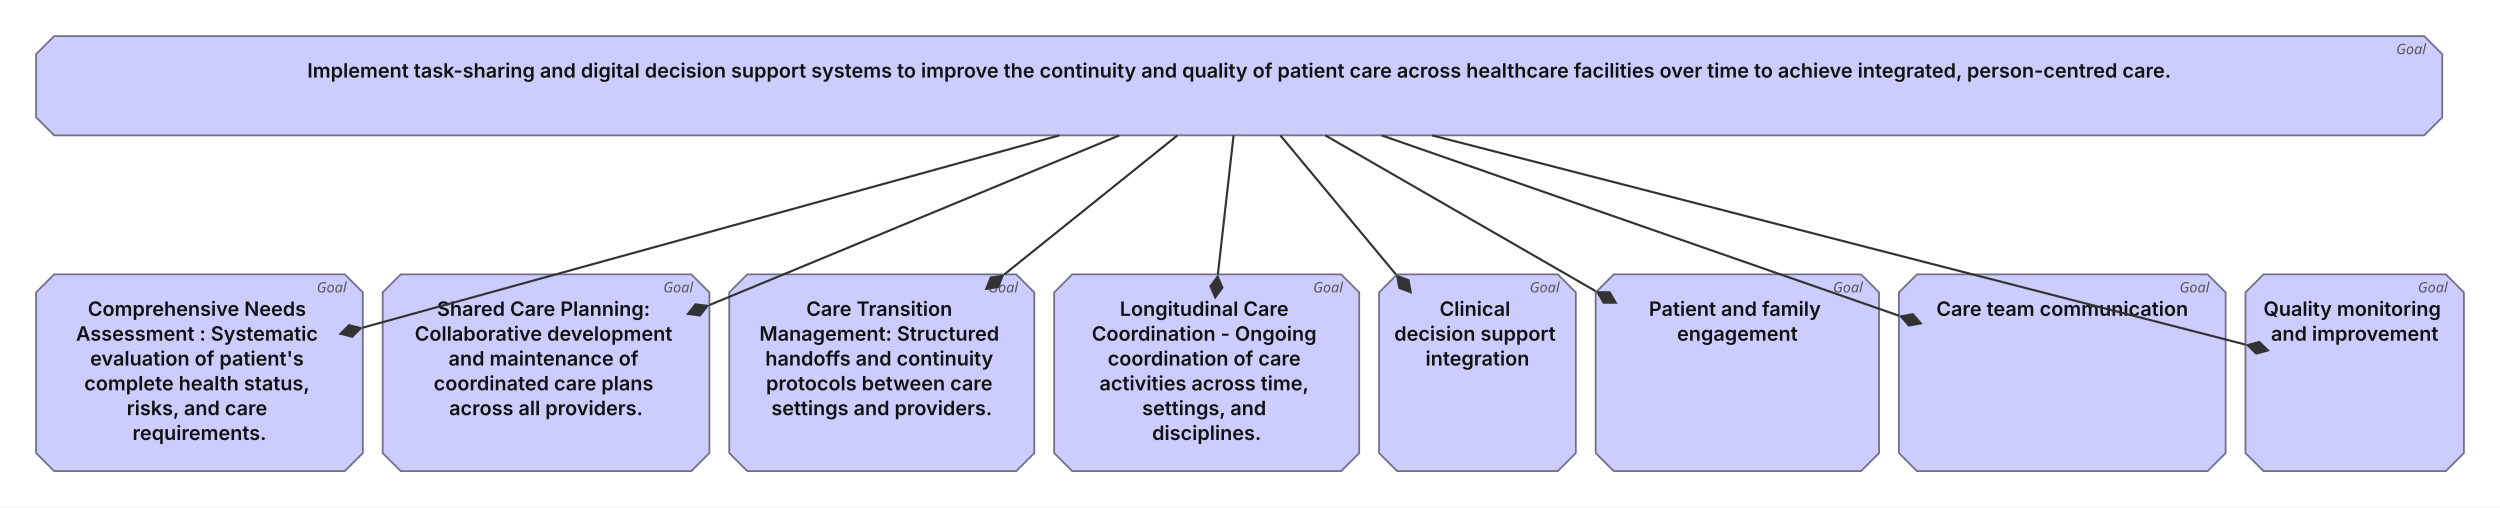
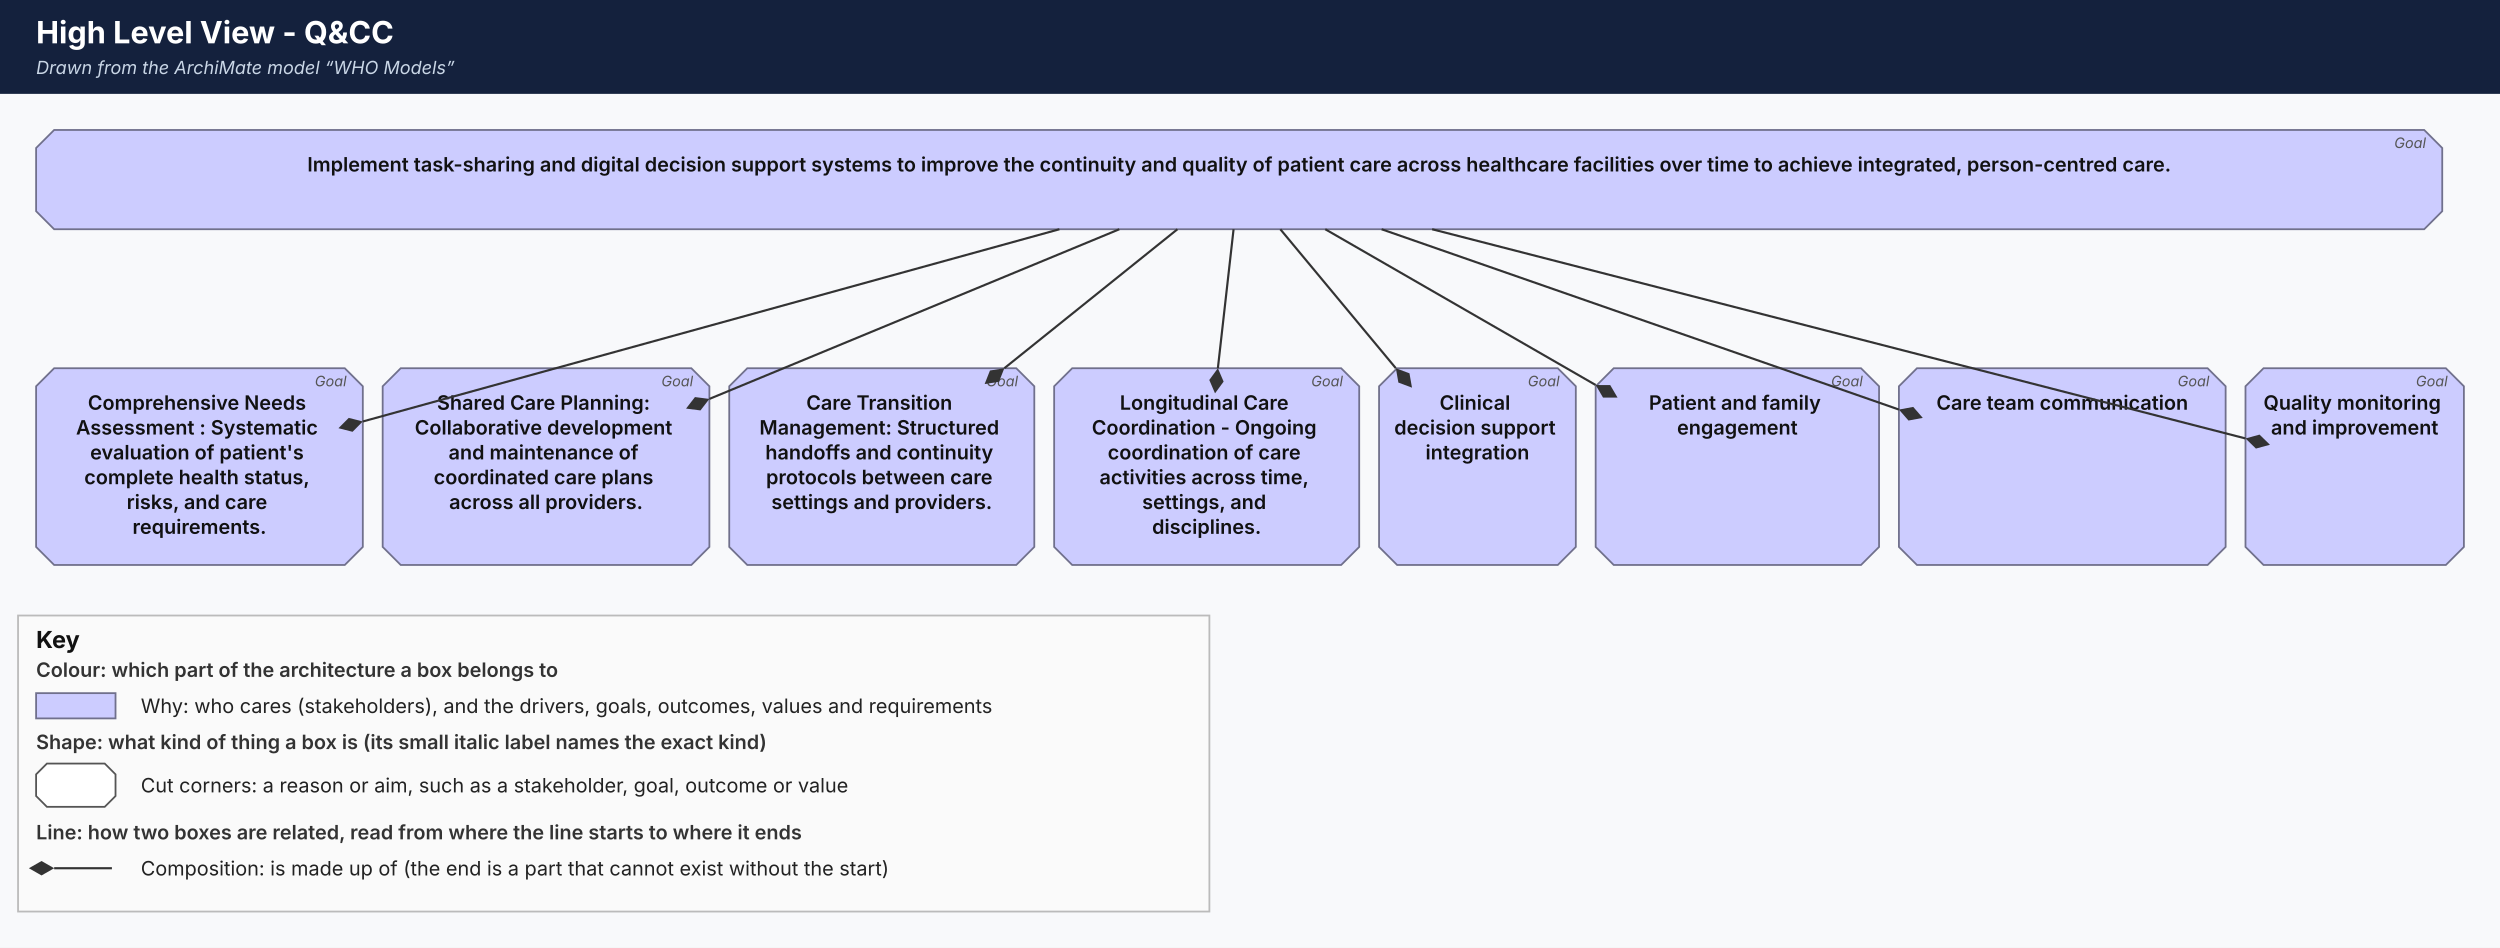
- <svg xmlns="http://www.w3.org/2000/svg" viewBox="-32 76 1385 281" width="1385" height="281" role="img" aria-labelledby="av-title">
+ <svg xmlns="http://www.w3.org/2000/svg" viewBox="-32 24 1385 525" width="1385" height="525" role="img" aria-labelledby="av-title">
  <style>
- .av-name{font:600 11px system-ui,-apple-system,"Segoe UI",sans-serif;fill:#111}
- .av-type{font:italic 8px system-ui,sans-serif;fill:#555}
- .av-group{font:600 11px system-ui,sans-serif;fill:#333}
- .av-note{font:10px system-ui,sans-serif;fill:#222}
- .av-rel{font:9px system-ui,sans-serif;fill:#333;paint-order:stroke;stroke:#fff;stroke-width:3px}
+ .av-name{font:600 11px Inter, "Segoe UI", system-ui, -apple-system, Helvetica, Arial, sans-serif;fill:#111}
+ .av-type{font:italic 8px Inter, "Segoe UI", system-ui, -apple-system, Helvetica, Arial, sans-serif;fill:#555}
+ .av-group{font:600 11px Inter, "Segoe UI", system-ui, -apple-system, Helvetica, Arial, sans-serif;fill:#333}
+ .av-note{font:10px Inter, "Segoe UI", system-ui, -apple-system, Helvetica, Arial, sans-serif;fill:#222}
+ .av-key{font:11px Inter, "Segoe UI", system-ui, -apple-system, Helvetica, Arial, sans-serif;fill:#222}
+ .av-keyh{font:600 11px Inter, "Segoe UI", system-ui, -apple-system, Helvetica, Arial, sans-serif;fill:#333}
+ .av-keyt{font:700 13px Inter, "Segoe UI", system-ui, -apple-system, Helvetica, Arial, sans-serif;fill:#111}
+ .av-rel{font:9px Inter, "Segoe UI", system-ui, -apple-system, Helvetica, Arial, sans-serif;fill:#333;paint-order:stroke;stroke:#fff;stroke-width:3px}
a:hover rect,a:hover polygon,a:focus rect,a:focus polygon{stroke:#06c;stroke-width:2.5}
</style>
  <defs>
    <marker id="arrow-open" viewBox="0 0 12 12" refX="11" refY="6" markerWidth="11" markerHeight="11" orient="auto-start-reverse" markerUnits="userSpaceOnUse">
      <path d="M1 1 L11 6 L1 11" fill="none" stroke="#333" stroke-width="1.3" />
    </marker>
    <marker id="arrow-filled" viewBox="0 0 12 12" refX="11" refY="6" markerWidth="11" markerHeight="11" orient="auto-start-reverse" markerUnits="userSpaceOnUse">
      <path d="M1 1 L11 6 L1 11 Z" fill="#333" />
    </marker>
    <marker id="arrow-small" viewBox="0 0 10 10" refX="9" refY="5" markerWidth="8" markerHeight="8" orient="auto-start-reverse" markerUnits="userSpaceOnUse">
      <path d="M1 1 L9 5 L1 9" fill="none" stroke="#333" stroke-width="1.2" />
    </marker>
    <marker id="triangle-hollow" viewBox="0 0 14 14" refX="13" refY="7" markerWidth="13" markerHeight="13" orient="auto-start-reverse" markerUnits="userSpaceOnUse">
      <path d="M1 1 L13 7 L1 13 Z" fill="#fff" stroke="#333" stroke-width="1.2" />
    </marker>
    <marker id="diamond-filled" viewBox="0 0 16 10" refX="1" refY="5" markerWidth="16" markerHeight="10" orient="auto-start-reverse" markerUnits="userSpaceOnUse">
      <path d="M1 5 L8 1 L15 5 L8 9 Z" fill="#333" />
    </marker>
    <marker id="diamond-hollow" viewBox="0 0 16 10" refX="1" refY="5" markerWidth="16" markerHeight="10" orient="auto-start-reverse" markerUnits="userSpaceOnUse">
      <path d="M1 5 L8 1 L15 5 L8 9 Z" fill="#fff" stroke="#333" stroke-width="1.2" />
    </marker>
    <marker id="dot" viewBox="0 0 8 8" refX="4" refY="4" markerWidth="7" markerHeight="7" orient="auto" markerUnits="userSpaceOnUse">
      <circle cx="4" cy="4" r="3.2" fill="#333" />
    </marker>
    <pattern id="missing" width="8" height="8" patternUnits="userSpaceOnUse" patternTransform="rotate(45)">
      <rect width="8" height="8" fill="#fff" />
      <line x1="0" y1="0" x2="0" y2="8" stroke="#d33" stroke-width="2" />
    </pattern>
  </defs>
-   <rect x="-32" y="76" width="1385" height="281" fill="#fff" />
-   <a href="../../../en/dpi-h-ra/archimate/0.2.0-draft.3/elements/id-3ece08ca83a648e0b9b86b45947ef885/" target="_top">
+   <rect x="-32" y="24" width="1385" height="525" fill="#f8f9fb" />
+   <rect x="-32" y="24" width="1385" height="52" fill="#14213d" />
+   <text x="-12" y="48" style="font:700 17px Inter, &quot;Segoe UI&quot;, system-ui, -apple-system, Helvetica, Arial, sans-serif;fill:#fff">High Level View - Q&amp;CC</text>
+   <text x="-12" y="65" style="font:italic 10px Inter, &quot;Segoe UI&quot;, system-ui, -apple-system, Helvetica, Arial, sans-serif;fill:#c9d6e6">Drawn from the ArchiMate model “WHO Models”</text>
+   <a href="../../../en/dpi-h-ra/archimate/0.2.0-draft.3/elements/comprehensive-needs-assessment-systematic-evaluation-of/" target="_top">
    <polygon points="-2,228 159,228 169,238 169,327 159,337 -2,337 -12,327 -12,238" fill="#ccccff" stroke="#70708c" stroke-width="1" />
    <text class="av-type" x="160" y="238" text-anchor="end">Goal</text>
    <text class="av-name" x="78.5" y="251" text-anchor="middle">
      <tspan x="78.5" dy="0">Comprehensive Needs</tspan>
      <tspan x="78.5" dy="13.75">Assessment : Systematic</tspan>
      <tspan x="78.5" dy="13.75">evaluation of patient's</tspan>
      <tspan x="78.5" dy="13.75">complete health status,</tspan>
      <tspan x="78.5" dy="13.75">risks, and care</tspan>
      <tspan x="78.5" dy="13.75">requirements.</tspan>
    </text>
  </a>
-   <a href="../../../en/dpi-h-ra/archimate/0.2.0-draft.3/elements/id-8924b4bd06954633b55d505190724da4/" target="_top">
+   <a href="../../../en/dpi-h-ra/archimate/0.2.0-draft.3/elements/shared-care-planning-collaborative-development-and/" target="_top">
    <polygon points="190,228 351,228 361,238 361,327 351,337 190,337 180,327 180,238" fill="#ccccff" stroke="#70708c" stroke-width="1" />
    <text class="av-type" x="352" y="238" text-anchor="end">Goal</text>
    <text class="av-name" x="270.5" y="251" text-anchor="middle">
      <tspan x="270.5" dy="0">Shared Care Planning:</tspan>
      <tspan x="270.5" dy="13.75">Collaborative development</tspan>
      <tspan x="270.5" dy="13.75">and maintenance of</tspan>
      <tspan x="270.5" dy="13.75">coordinated care plans</tspan>
      <tspan x="270.5" dy="13.75">across all providers.</tspan>
    </text>
  </a>
-   <a href="../../../en/dpi-h-ra/archimate/0.2.0-draft.3/elements/id-aad1509f6a0949b9af89e2882e123c06/" target="_top">
+   <a href="../../../en/dpi-h-ra/archimate/0.2.0-draft.3/elements/care-transition-management-structured-handoffs-and/" target="_top">
    <polygon points="382,228 531,228 541,238 541,327 531,337 382,337 372,327 372,238" fill="#ccccff" stroke="#70708c" stroke-width="1" />
    <text class="av-type" x="532" y="238" text-anchor="end">Goal</text>
    <text class="av-name" x="456.5" y="251" text-anchor="middle">
      <tspan x="456.5" dy="0">Care Transition</tspan>
      <tspan x="456.5" dy="13.75">Management: Structured</tspan>
      <tspan x="456.5" dy="13.75">handoffs and continuity</tspan>
      <tspan x="456.5" dy="13.75">protocols between care</tspan>
      <tspan x="456.5" dy="13.75">settings and providers.</tspan>
    </text>
  </a>
-   <a href="../../../en/dpi-h-ra/archimate/0.2.0-draft.3/elements/id-52f225a7e6134d13aeb294e434e008ac/" target="_top">
+   <a href="../../../en/dpi-h-ra/archimate/0.2.0-draft.3/elements/longitudinal-care-coordination-ongoing-coordination-of-care/" target="_top">
    <polygon points="562,228 711,228 721,238 721,327 711,337 562,337 552,327 552,238" fill="#ccccff" stroke="#70708c" stroke-width="1" />
    <text class="av-type" x="712" y="238" text-anchor="end">Goal</text>
    <text class="av-name" x="636.5" y="251" text-anchor="middle">
      <tspan x="636.5" dy="0">Longitudinal Care</tspan>
      <tspan x="636.5" dy="13.75">Coordination - Ongoing</tspan>
      <tspan x="636.5" dy="13.75">coordination of care</tspan>
      <tspan x="636.5" dy="13.75">activities across time,</tspan>
      <tspan x="636.5" dy="13.75">settings, and</tspan>
      <tspan x="636.5" dy="13.75">disciplines.</tspan>
    </text>
  </a>
-   <a href="../../../en/dpi-h-ra/archimate/0.2.0-draft.3/elements/id-c8e479bf67ec46f4b54487132c80601b/" target="_top">
+   <a href="../../../en/dpi-h-ra/archimate/0.2.0-draft.3/elements/clinical-decision-support-integration/" target="_top">
    <polygon points="742,228 831,228 841,238 841,327 831,337 742,337 732,327 732,238" fill="#ccccff" stroke="#70708c" stroke-width="1" />
    <text class="av-type" x="832" y="238" text-anchor="end">Goal</text>
    <text class="av-name" x="786.5" y="251" text-anchor="middle">
      <tspan x="786.5" dy="0">Clinical</tspan>
      <tspan x="786.5" dy="13.75">decision support</tspan>
      <tspan x="786.5" dy="13.75">integration</tspan>
    </text>
  </a>
-   <a href="../../../en/dpi-h-ra/archimate/0.2.0-draft.3/elements/id-31ab37a0327b44b99e525896368274a5/" target="_top">
+   <a href="../../../en/dpi-h-ra/archimate/0.2.0-draft.3/elements/patient-and-family-engagement/" target="_top">
    <polygon points="862,228 999,228 1009,238 1009,327 999,337 862,337 852,327 852,238" fill="#ccccff" stroke="#70708c" stroke-width="1" />
    <text class="av-type" x="1000" y="238" text-anchor="end">Goal</text>
    <text class="av-name" x="930.5" y="251" text-anchor="middle">
      <tspan x="930.5" dy="0">Patient and family</tspan>
      <tspan x="930.5" dy="13.75">engagement</tspan>
    </text>
  </a>
-   <a href="../../../en/dpi-h-ra/archimate/0.2.0-draft.3/elements/id-ba1cc1772d824cb6a9f72fd8222bf36b/" target="_top">
+   <a href="../../../en/dpi-h-ra/archimate/0.2.0-draft.3/elements/quality-monitoring-and-improvement/" target="_top">
    <polygon points="1222,228 1323,228 1333,238 1333,327 1323,337 1222,337 1212,327 1212,238" fill="#ccccff" stroke="#70708c" stroke-width="1" />
    <text class="av-type" x="1324" y="238" text-anchor="end">Goal</text>
    <text class="av-name" x="1272.5" y="251" text-anchor="middle">
      <tspan x="1272.5" dy="0">Quality monitoring</tspan>
      <tspan x="1272.5" dy="13.75">and improvement</tspan>
    </text>
  </a>
-   <a href="../../../en/dpi-h-ra/archimate/0.2.0-draft.3/elements/id-5ce8a3b06b034499bfff57e230bf7ca5/" target="_top">
+   <a href="../../../en/dpi-h-ra/archimate/0.2.0-draft.3/elements/care-team-communication/" target="_top">
    <polygon points="1030,228 1191,228 1201,238 1201,327 1191,337 1030,337 1020,327 1020,238" fill="#ccccff" stroke="#70708c" stroke-width="1" />
    <text class="av-type" x="1192" y="238" text-anchor="end">Goal</text>
    <text class="av-name" x="1110.5" y="251" text-anchor="middle">
      <tspan x="1110.5" dy="0">Care team communication</tspan>
    </text>
  </a>
-   <a href="../../../en/dpi-h-ra/archimate/0.2.0-draft.3/elements/id-2b13bd4c59334a99b59267a323a5ebc2/" target="_top">
+   <a href="../../../en/dpi-h-ra/archimate/0.2.0-draft.3/elements/implement-task-sharing-and-digital-decision-support-systems/" target="_top">
    <polygon points="-2,96 1311,96 1321,106 1321,141 1311,151 -2,151 -12,141 -12,106" fill="#ccccff" stroke="#70708c" stroke-width="1" />
    <text class="av-type" x="1312" y="106" text-anchor="end">Goal</text>
    <text class="av-name" x="654.5" y="119" text-anchor="middle">
      <tspan x="654.5" dy="0">Implement task-sharing and digital decision support systems to improve the continuity and quality of patient care across healthcare facilities over time to achieve integrated, person-centred care.</tspan>
    </text>
  </a>
  <a href="../../../en/dpi-h-ra/archimate/0.2.0-draft.3/relationships/id-3f068147097747b8b9917afce204d0fe/" target="_top">
    <path d="M169 257.5 L554.9 151" fill="none" stroke="#333" stroke-width="1.2" marker-start="url(#diamond-filled)" />
    <path d="M169 257.5 L554.9 151" fill="none" stroke="transparent" stroke-width="8" />
  </a>
  <a href="../../../en/dpi-h-ra/archimate/0.2.0-draft.3/relationships/id-61efedbe65eb4b39ba85ceabe35a78bf/" target="_top">
    <path d="M361 245 L588.1 151" fill="none" stroke="#333" stroke-width="1.2" marker-start="url(#diamond-filled)" />
    <path d="M361 245 L588.1 151" fill="none" stroke="transparent" stroke-width="8" />
  </a>
  <a href="../../../en/dpi-h-ra/archimate/0.2.0-draft.3/relationships/id-588ca3966ddc4a4d911b049d57e2b3f3/" target="_top">
    <path d="M524.4 228 L620.3 151" fill="none" stroke="#333" stroke-width="1.2" marker-start="url(#diamond-filled)" />
    <path d="M524.4 228 L620.3 151" fill="none" stroke="transparent" stroke-width="8" />
  </a>
  <a href="../../../en/dpi-h-ra/archimate/0.2.0-draft.3/relationships/id-a7dfa7f2d3d14c0f87e6eb3130e7b31a/" target="_top">
    <path d="M642.7 228 L651.4 151" fill="none" stroke="#333" stroke-width="1.2" marker-start="url(#diamond-filled)" />
    <path d="M642.7 228 L651.4 151" fill="none" stroke="transparent" stroke-width="8" />
  </a>
  <a href="../../../en/dpi-h-ra/archimate/0.2.0-draft.3/relationships/id-42dfb477448d45178ea34da14a8acf6a/" target="_top">
    <path d="M741.3 228 L677.3 151" fill="none" stroke="#333" stroke-width="1.2" marker-start="url(#diamond-filled)" />
    <path d="M741.3 228 L677.3 151" fill="none" stroke="transparent" stroke-width="8" />
  </a>
  <a href="../../../en/dpi-h-ra/archimate/0.2.0-draft.3/relationships/id-5273573456df456f95c9fa68b0a1519c/" target="_top">
    <path d="M852 237.3 L702.2 151" fill="none" stroke="#333" stroke-width="1.2" marker-start="url(#diamond-filled)" />
    <path d="M852 237.3 L702.2 151" fill="none" stroke="transparent" stroke-width="8" />
  </a>
  <a href="../../../en/dpi-h-ra/archimate/0.2.0-draft.3/relationships/id-05750f33733f4c168b90ef85ffd6c804/" target="_top">
    <path d="M1212 266.9 L761.4 151" fill="none" stroke="#333" stroke-width="1.2" marker-start="url(#diamond-filled)" />
    <path d="M1212 266.9 L761.4 151" fill="none" stroke="transparent" stroke-width="8" />
  </a>
  <a href="../../../en/dpi-h-ra/archimate/0.2.0-draft.3/relationships/id-6a9a1bfd588a4551a3db18c9b625ceb4/" target="_top">
    <path d="M1020 250.9 L733.4 151" fill="none" stroke="#333" stroke-width="1.2" marker-start="url(#diamond-filled)" />
    <path d="M1020 250.9 L733.4 151" fill="none" stroke="transparent" stroke-width="8" />
  </a>
+   <g class="av-legend">
+     <rect x="-22" y="365" width="660" height="164" fill="#fafafa" stroke="#bbb" />
+     <text class="av-keyt" x="-12" y="383">Key</text>
+     <text class="av-keyh" x="-12" y="399">Colour: which part of the architecture a box belongs to</text>
+     <rect x="-12" y="408" width="44" height="14" fill="#ccccff" stroke="#70708c" />
+     <text class="av-key" x="46" y="419">Why: who cares (stakeholders), and the drivers, goals, outcomes, values and requirements</text>
+     <text class="av-keyh" x="-12" y="439">Shape: what kind of thing a box is (its small italic label names the exact kind)</text>
+     <polygon points="-6,447 26,447 32,453 32,465 26,471 -6,471 -12,465 -12,453" fill="#fff" stroke="#555" />
+     <text class="av-key" x="46" y="463">Cut corners: a reason or aim, such as a stakeholder, goal, outcome or value</text>
+     <text class="av-keyh" x="-12" y="489">Line: how two boxes are related, read from where the line starts to where it ends</text>
+     <path d="M-2 505 L30 505" fill="none" stroke="#333" stroke-width="1.2" marker-start="url(#diamond-filled)" />
+     <text class="av-key" x="46" y="509">Composition: is made up of (the end is a part that cannot exist without the start)</text>
+   </g>
</svg>
